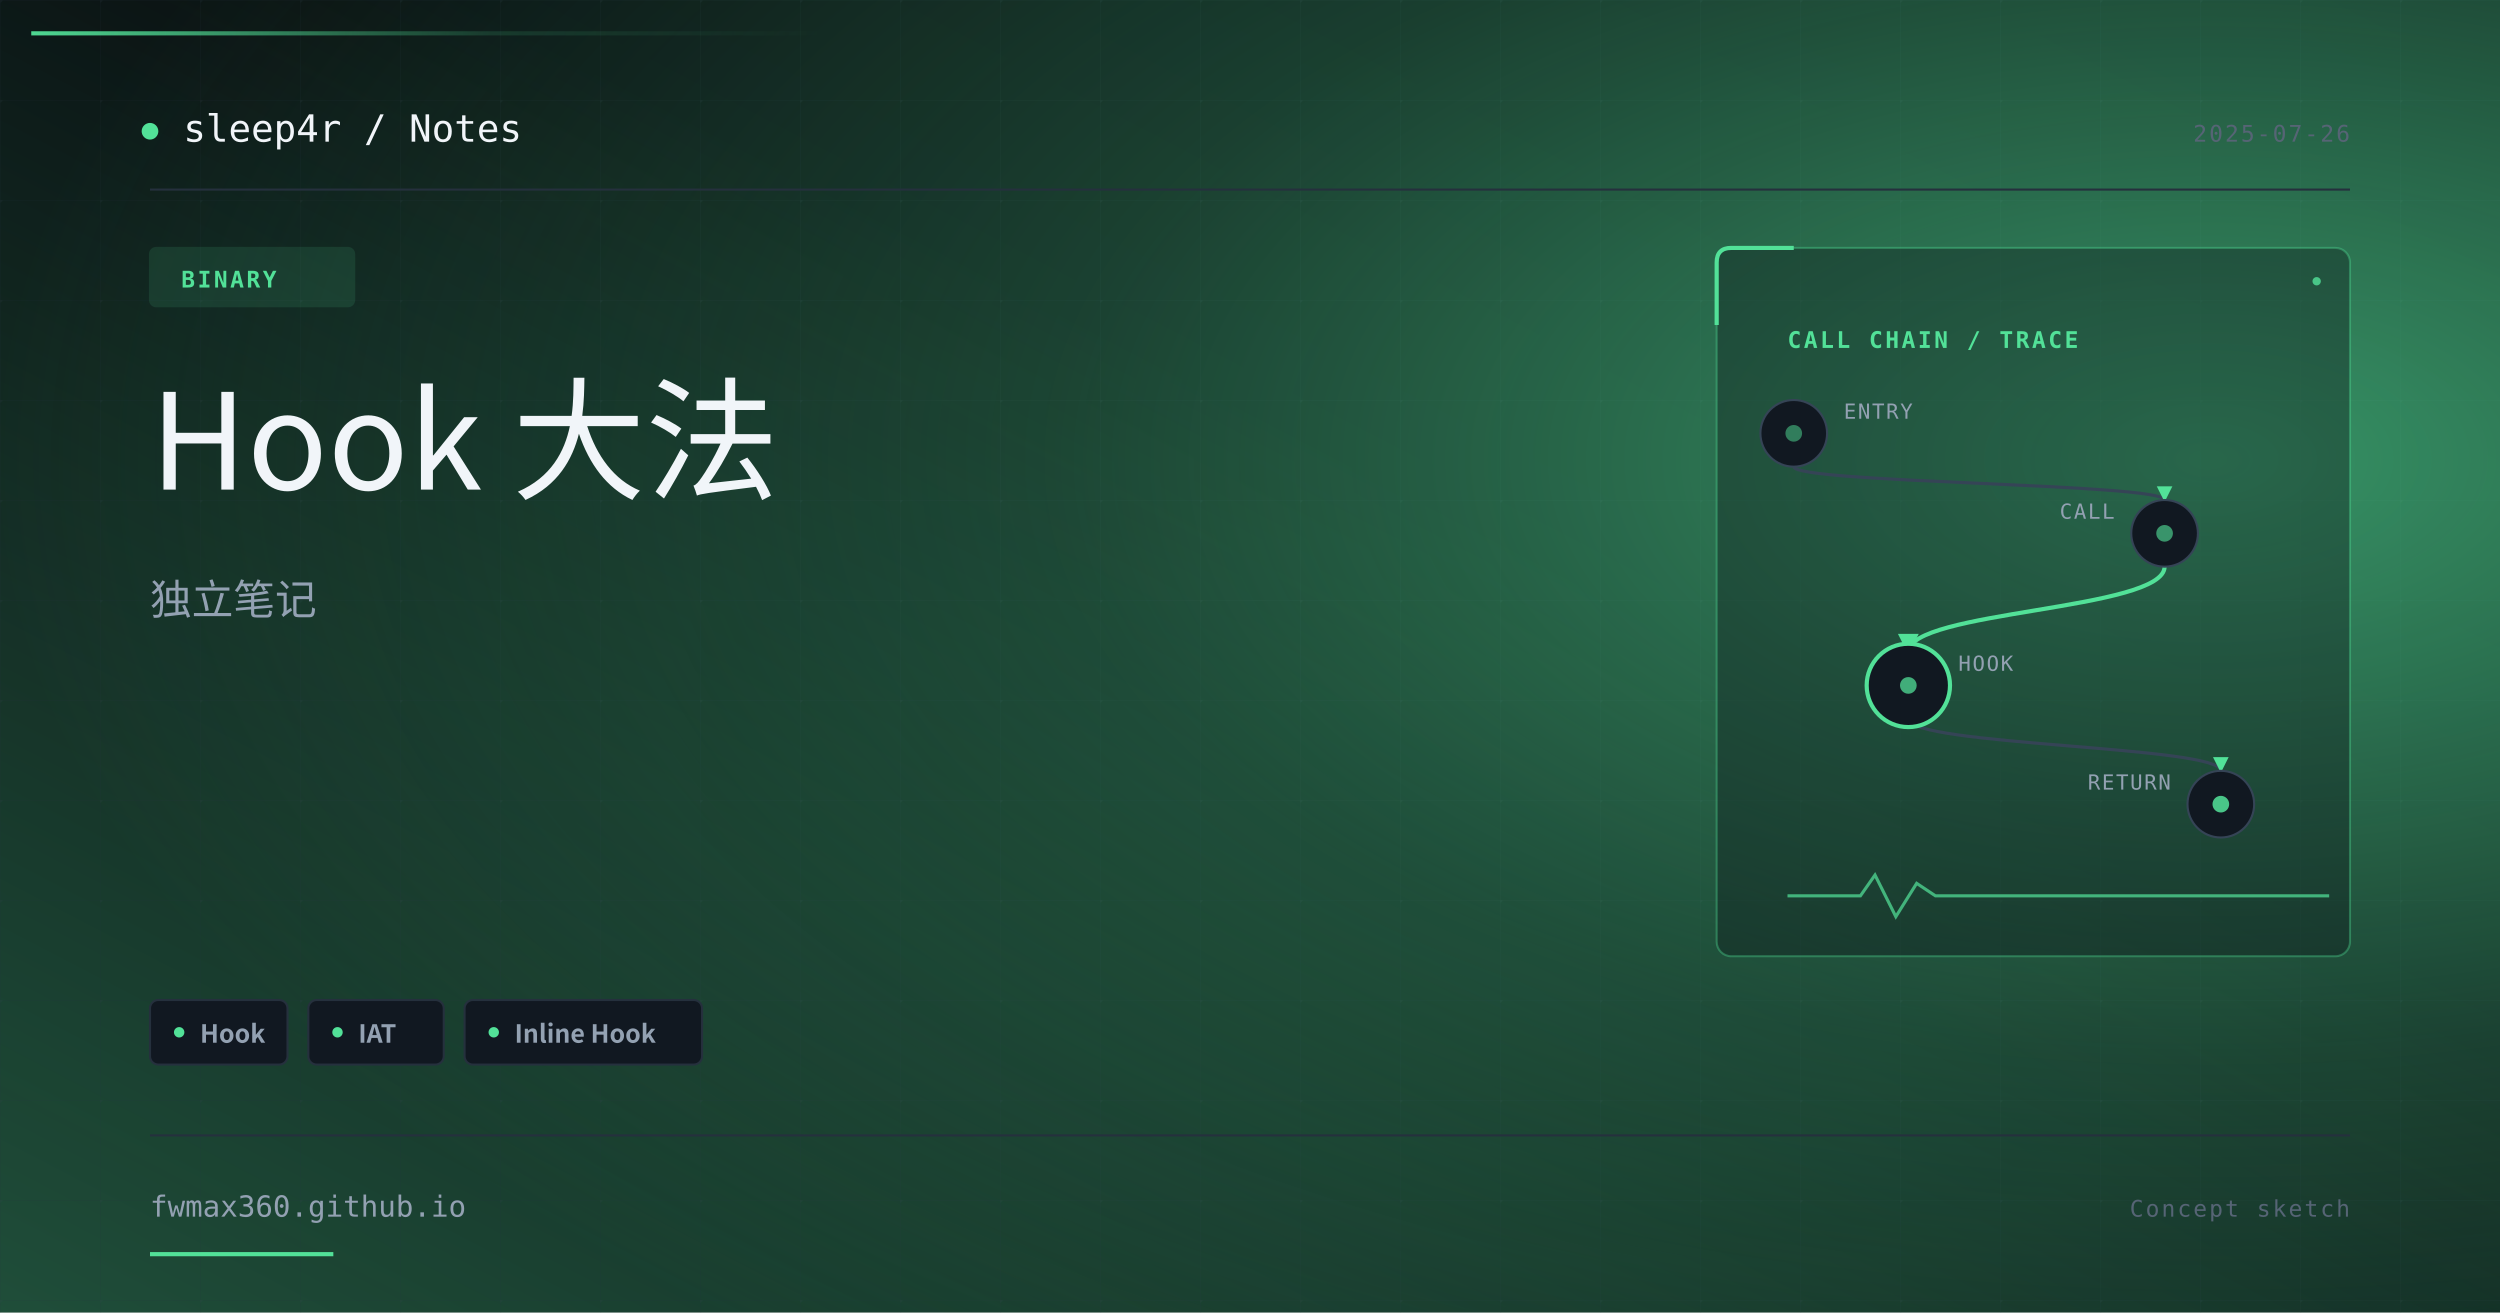
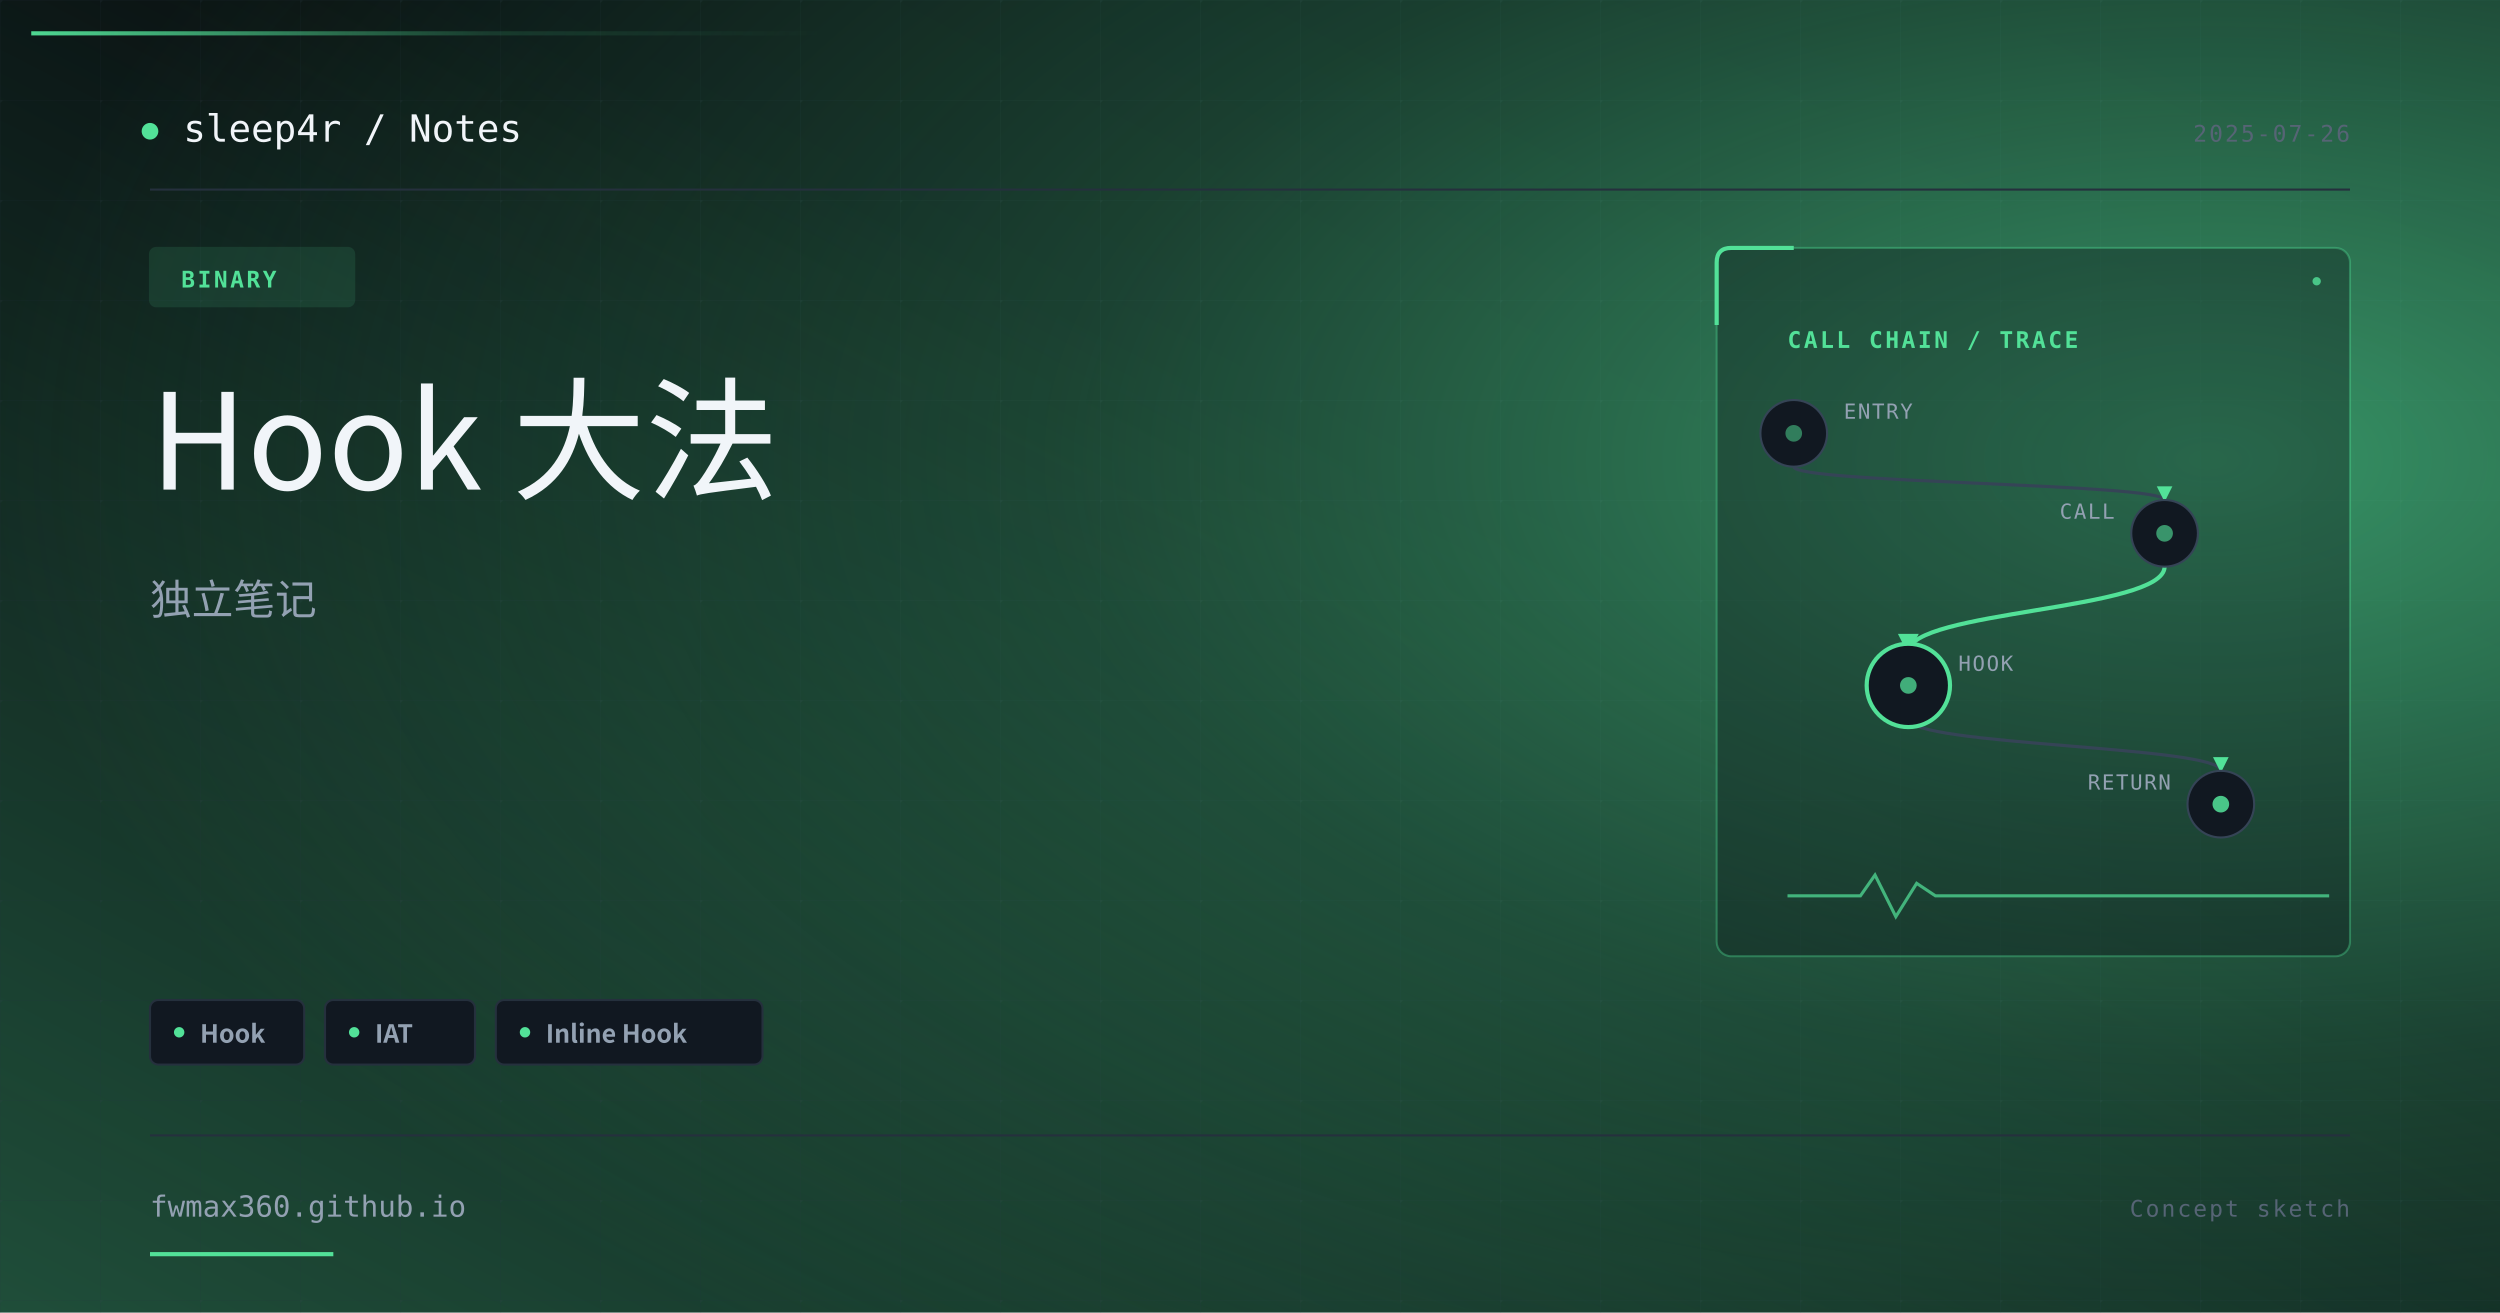
<svg xmlns="http://www.w3.org/2000/svg" width="1200" height="630" viewBox="0 0 1200 630" role="img" aria-labelledby="cover-title cover-desc">
  <defs>
    <pattern id="grid" width="48" height="48" patternUnits="userSpaceOnUse">
      <path d="M 48 0 L 0 0 0 48" fill="none" stroke="#25303d" stroke-width="1" opacity="0.42" />
      <circle cx="0" cy="0" r="1.25" fill="#354456" opacity="0.58" />
    </pattern>
    <radialGradient id="glow" cx="88%" cy="35%" r="88%">
      <stop offset="0" stop-color="#52e198" stop-opacity="0.64" />
      <stop offset="0.52" stop-color="#52e198" stop-opacity="0.24" />
      <stop offset="1" stop-color="#52e198" stop-opacity="0" />
    </radialGradient>
    <linearGradient id="wash" x1="0" y1="1" x2="1" y2="0">
      <stop offset="0" stop-color="#52e198" stop-opacity="0.32" />
      <stop offset="0.6" stop-color="#52e198" stop-opacity="0.025" />
      <stop offset="1" stop-color="#52e198" stop-opacity="0" />
    </linearGradient>
    <linearGradient id="rail" x1="0" y1="0" x2="1" y2="0">
      <stop offset="0" stop-color="#52e198" stop-opacity="0.95" />
      <stop offset="0.58" stop-color="#52e198" stop-opacity="0.14" />
      <stop offset="1" stop-color="#52e198" stop-opacity="0" />
    </linearGradient>
    <marker id="arrow" viewBox="0 0 8 8" refX="7" refY="4" markerWidth="5" markerHeight="5" orient="auto-start-reverse">
      <path d="M 0 0 L 8 4 L 0 8 z" fill="#52e198" />
    </marker>
    <style>
      .mono { font-family: 'JetBrains Mono', 'SFMono-Regular', Menlo, Consolas, monospace; }
      .sans { font-family: 'Helvetica Neue', 'PingFang SC', 'Hiragino Sans GB', 'Microsoft YaHei', 'Noto Sans CJK SC', sans-serif; }
      .micro { font-family: 'JetBrains Mono', 'SFMono-Regular', Menlo, Consolas, monospace; font-size: 10px; letter-spacing: .75px; }
      .chip { font-family: 'Helvetica Neue', 'PingFang SC', 'Hiragino Sans GB', 'Microsoft YaHei', 'Noto Sans CJK SC', sans-serif; font-size: 12px; font-weight: 600; }
      .diagram-label { font-family: 'JetBrains Mono', 'SFMono-Regular', Menlo, Consolas, monospace; font-size: 11px; font-weight: 700; letter-spacing: 1.2px; }
    </style>
  </defs>
  <rect width="1200" height="630" fill="#07090d" />
  <rect width="1200" height="630" fill="url(#wash)" />
  <rect width="1200" height="630" fill="url(#grid)" opacity="0.25" />
  <rect width="1200" height="630" fill="url(#glow)" />
  <rect x="15" y="15" width="380" height="2" fill="url(#rail)" />
  <circle cx="72" cy="63" r="4" fill="#52e198" />
  <text x="88" y="68" class="mono" font-size="18" font-weight="500" letter-spacing="0" fill="#f1f5f9">sleep4r / Notes</text>
  <text x="1128" y="68" class="mono" font-size="11" text-anchor="end" letter-spacing="1" fill="#566475">2025-07-26</text>
  <line x1="72" y1="91" x2="1128" y2="91" stroke="#25303d" />
  <rect x="72" y="119" width="98" height="28" rx="3" fill="#52e198" opacity="0.12" stroke="#52e198" />
  <text x="87" y="138" class="mono" font-size="11" font-weight="700" letter-spacing="1.2" fill="#52e198">BINARY</text>
  <text class="sans" font-size="64" font-weight="400" letter-spacing="0" fill="#f1f5f9">
    <tspan x="72" y="235">Hook 大法</tspan>
  </text>
  <text x="72" y="295" class="sans" font-size="20" font-weight="400" fill="#93a1b2">独立笔记</text>
  <rect x="824" y="119" width="304" height="340" rx="7" fill="#0d1219" fill-opacity="0.35" stroke="#52e198" stroke-opacity="0.35" />
  <path d="M 824 156 V 126 Q 824 119 831 119 H 861" fill="none" stroke="#52e198" stroke-width="2" />
  <circle cx="1112" cy="135" r="2" fill="#52e198" opacity="0.8" />
  <text x="858" y="167" class="diagram-label" fill="#52e198">CALL CHAIN / TRACE</text>
  <path d="M 861 224 C 861 232, 1039 232, 1039 240" fill="none" stroke="#354456" stroke-width="1.5" marker-end="url(#arrow)" />
  <path d="M 1039 272 C 1039 293, 916 293, 916 313" fill="none" stroke="#52e198" stroke-width="2" marker-end="url(#arrow)" />
  <path d="M 916 345 C 916 358, 1066 358, 1066 370" fill="none" stroke="#354456" stroke-width="1.5" marker-end="url(#arrow)" />
  <circle cx="861" cy="208" r="16" fill="#111821" stroke="#354456" stroke-width="1" />
  <circle cx="861" cy="208" r="4" fill="#52e198" opacity="0.5" />
  <text x="885" y="201" class="micro" text-anchor="start" fill="#93a1b2">ENTRY</text>
  <circle cx="1039" cy="256" r="16" fill="#111821" stroke="#354456" stroke-width="1" />
  <circle cx="1039" cy="256" r="4" fill="#52e198" opacity="0.62" />
  <text x="1015" y="249" class="micro" text-anchor="end" fill="#93a1b2">CALL</text>
  <circle cx="916" cy="329" r="20" fill="#111821" stroke="#52e198" stroke-width="2" />
  <circle cx="916" cy="329" r="4" fill="#52e198" opacity="0.74" />
  <text x="940" y="322" class="micro" text-anchor="start" fill="#93a1b2">HOOK</text>
  <circle cx="1066" cy="386" r="16" fill="#111821" stroke="#354456" stroke-width="1" />
  <circle cx="1066" cy="386" r="4" fill="#52e198" opacity="0.86" />
  <text x="1042" y="379" class="micro" text-anchor="end" fill="#93a1b2">RETURN</text>
  <path d="M 858 430 h 35 l 7 -10 10 20 10 -16 9 6 h 189" fill="none" stroke="#52e198" stroke-width="1.5" opacity="0.72" />
-   <rect x="72" y="480" width="66" height="31" rx="4" fill="#111821" stroke="#25303d" />
+   <rect x="72" y="480" width="74" height="31" rx="4" fill="#111821" stroke="#25303d" />
  <circle cx="86" cy="495.5" r="2.5" fill="#52e198" />
  <text x="96" y="500.5" class="chip" fill="#93a1b2">Hook</text>
-   <rect x="148" y="480" width="65" height="31" rx="4" fill="#111821" stroke="#25303d" />
-   <circle cx="162" cy="495.5" r="2.5" fill="#52e198" />
-   <text x="172" y="500.5" class="chip" fill="#93a1b2">IAT</text>
-   <rect x="223" y="480" width="114" height="31" rx="4" fill="#111821" stroke="#25303d" />
-   <circle cx="237" cy="495.5" r="2.5" fill="#52e198" />
-   <text x="247" y="500.5" class="chip" fill="#93a1b2">Inline Hook</text>
+   <rect x="156" y="480" width="72" height="31" rx="4" fill="#111821" stroke="#25303d" />
+   <circle cx="170" cy="495.5" r="2.5" fill="#52e198" />
+   <text x="180" y="500.5" class="chip" fill="#93a1b2">IAT</text>
+   <rect x="238" y="480" width="128" height="31" rx="4" fill="#111821" stroke="#25303d" />
+   <circle cx="252" cy="495.5" r="2.5" fill="#52e198" />
+   <text x="262" y="500.5" class="chip" fill="#93a1b2">Inline Hook</text>
  <line x1="72" y1="545" x2="1128" y2="545" stroke="#25303d" />
  <text x="72" y="584" class="mono" font-size="14" font-weight="400" letter-spacing="0" fill="#93a1b2">fwmax360.github.io</text>
  <text x="1128" y="584" class="mono" font-size="11" text-anchor="end" letter-spacing="1" fill="#566475">Concept sketch</text>
  <rect x="72" y="601" width="88" height="2" fill="#52e198" />
</svg>
